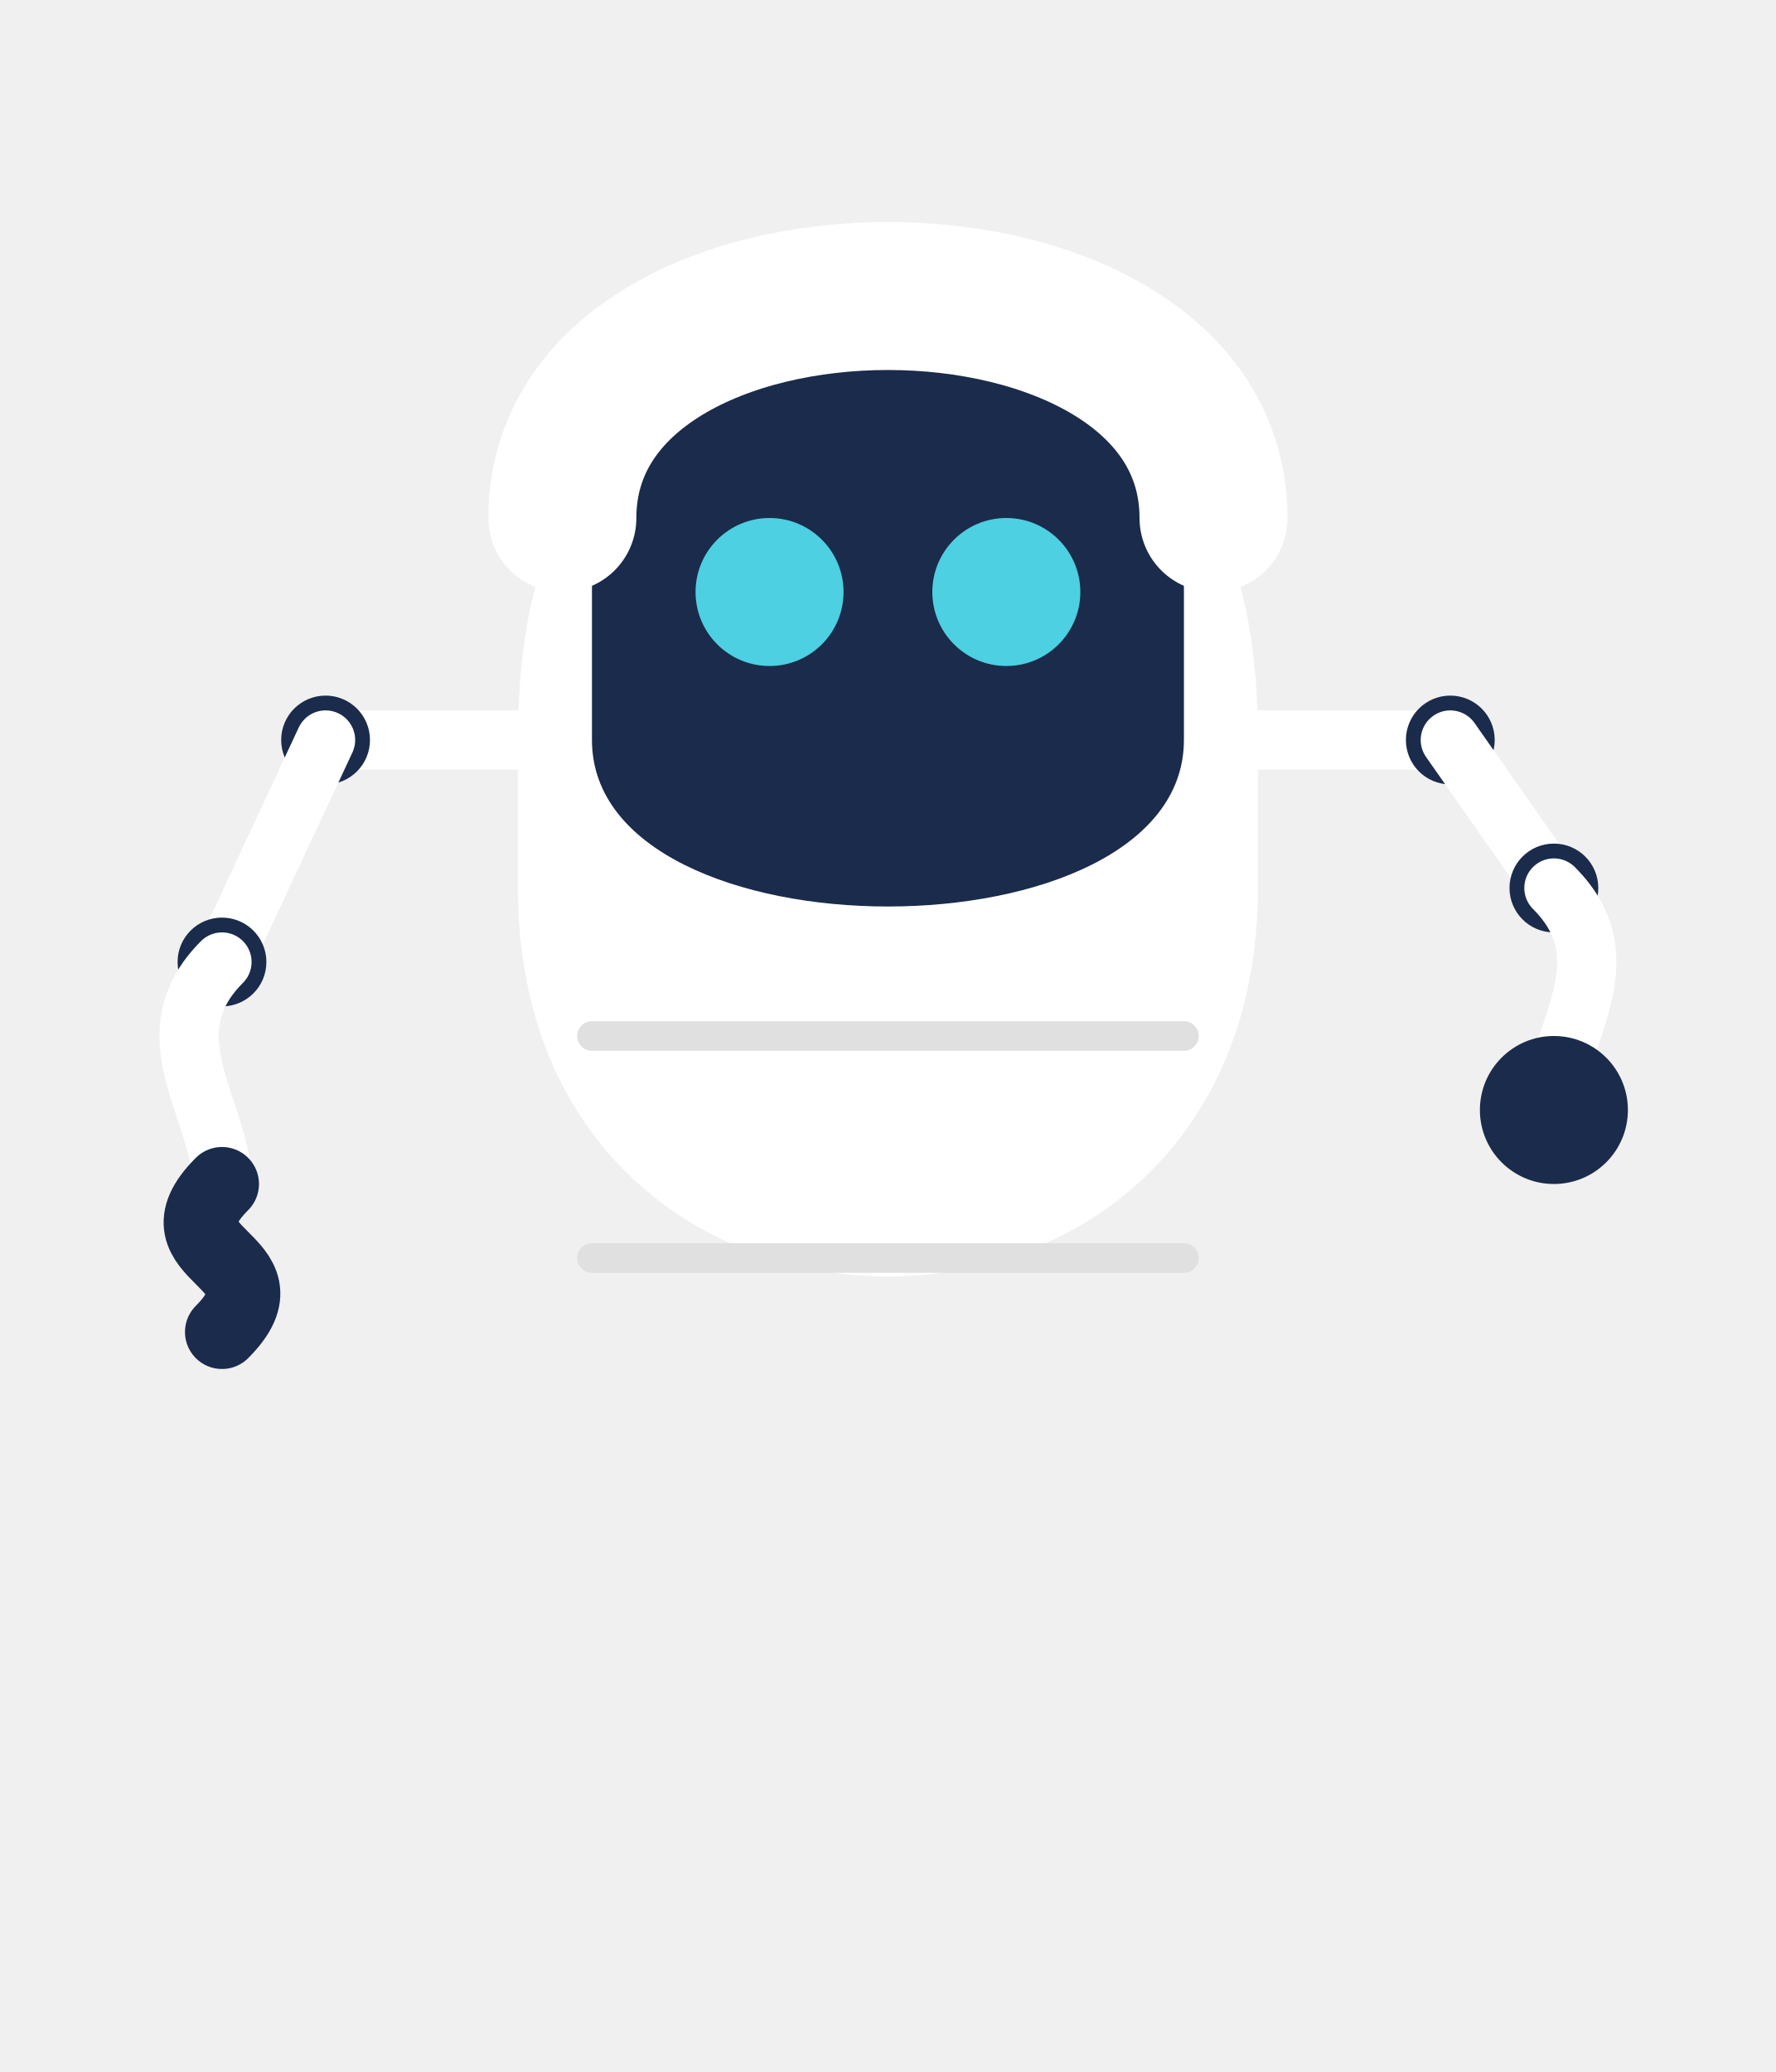
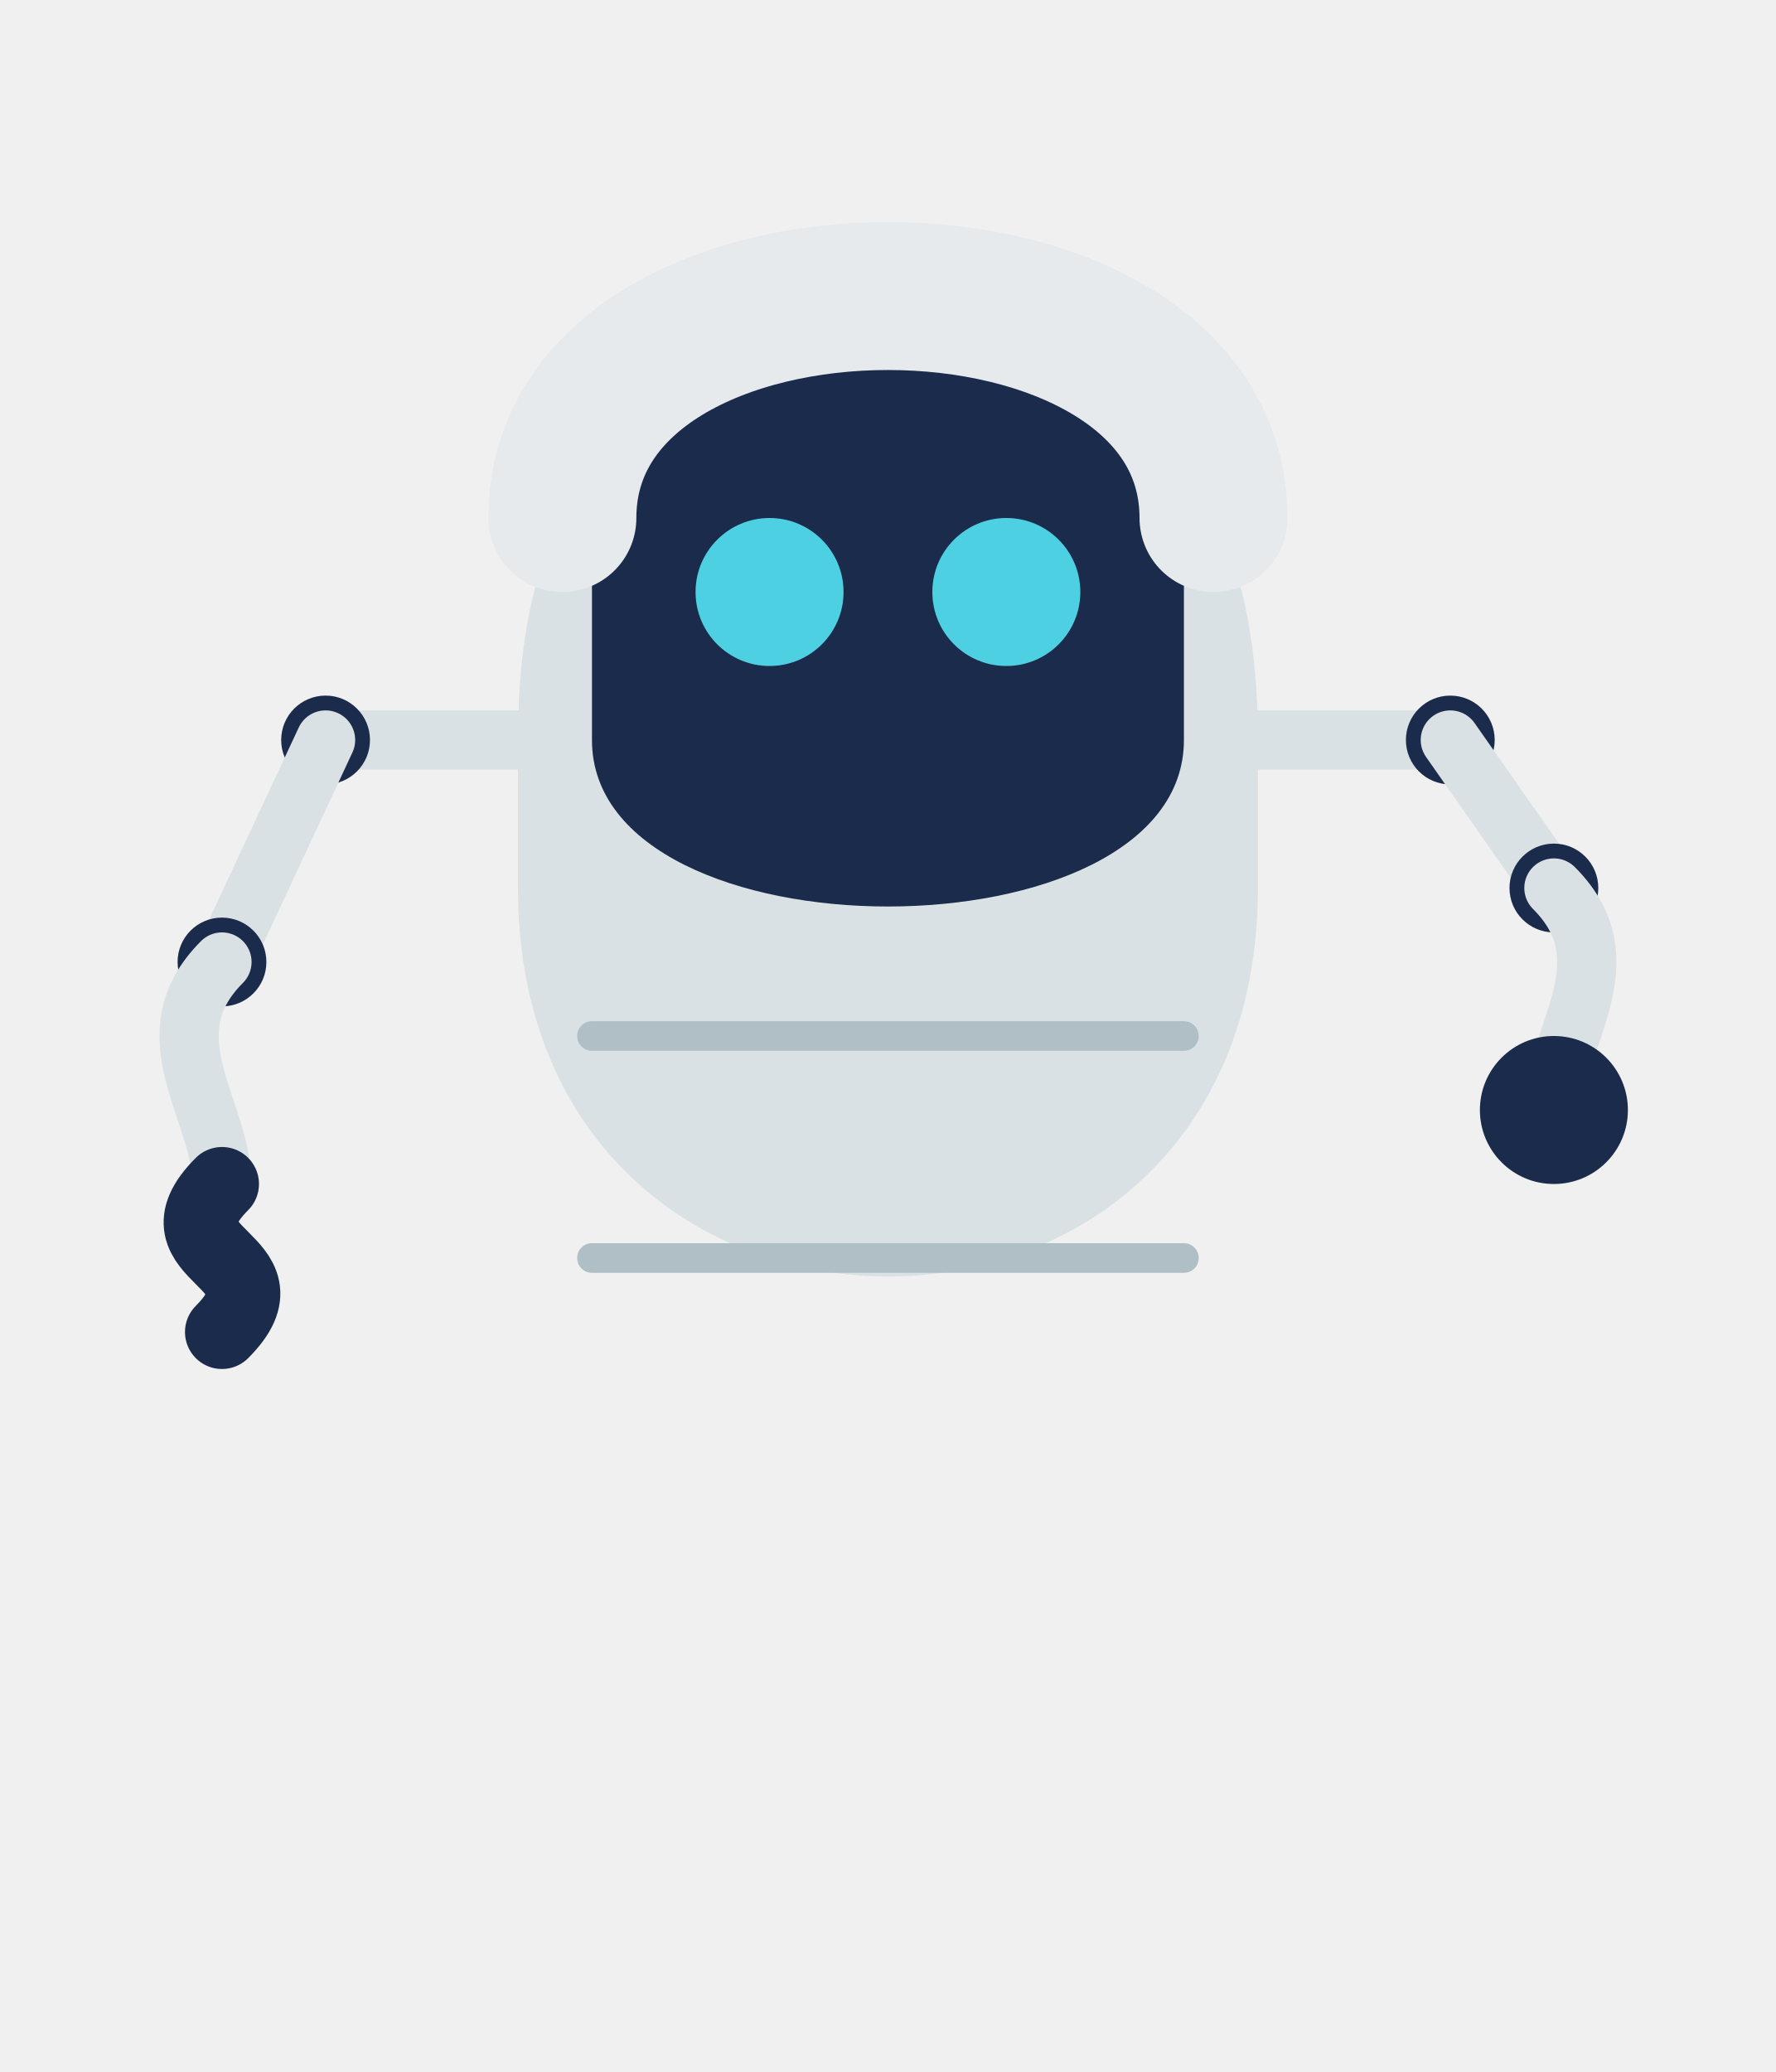
<svg xmlns="http://www.w3.org/2000/svg" width="120px" height="140px" viewBox="0 0 120 140" version="1.1">
  <g stroke="none" stroke-width="1" fill="none" fill-rule="evenodd">
-     <path d="M35,60 C35,95 85,95 85,60 L85,50 C85,30 75,25 60,25 C45,25 35,30 35,50 L35,60 Z" fill="#FFFFFF" />
-     <path d="M40,70 L80,70" stroke="#E0E0E0" stroke-width="2" stroke-linecap="round" />
-     <path d="M40,85 L80,85" stroke="#E0E0E0" stroke-width="2" stroke-linecap="round" />
+     <ellipse fill="#F0F0F0" cx="60" cy="130" rx="35" ry="6" />
+     <path d="M35,60 C35,95 85,95 85,60 L85,50 C85,30 75,25 60,25 C45,25 35,30 35,50 L35,60 Z" fill="#D9E1E4" />
+     <path d="M40,70 L80,70" stroke="#B0BEC5" stroke-width="2" stroke-linecap="round" />
+     <path d="M40,85 L80,85" stroke="#B0BEC5" stroke-width="2" stroke-linecap="round" />
    <path d="M40,35 C40,20 80,20 80,35 L80,50 C80,65 40,65 40,50 L40,35 Z" fill="#1A2B4B" />
-     <path d="M38,35 C38,15 82,15 82,35" stroke="#FFFFFF" stroke-width="10" stroke-linecap="round" />
+     <path d="M38,35 C38,15 82,15 82,35" stroke="#E6EAED" stroke-width="10" stroke-linecap="round" />
    <circle fill="#4DD0E1" cx="52" cy="40" r="5">
      <animate attributeName="opacity" values="1;0.7;1" dur="3s" repeatCount="indefinite" />
    </circle>
    <circle fill="#4DD0E1" cx="68" cy="40" r="5">
      <animate attributeName="opacity" values="1;0.7;1" dur="3s" repeatCount="indefinite" />
    </circle>
-     <line x1="35" y1="50" x2="22" y2="50" stroke="#FFFFFF" stroke-width="4" stroke-linecap="round" />
+     <line x1="35" y1="50" x2="22" y2="50" stroke="#D9E1E4" stroke-width="4" stroke-linecap="round" />
    <circle fill="#1A2B4B" cx="22" cy="50" r="3" />
-     <line x1="22" y1="50" x2="15" y2="65" stroke="#FFFFFF" stroke-width="4" stroke-linecap="round" />
+     <line x1="22" y1="50" x2="15" y2="65" stroke="#D9E1E4" stroke-width="4" stroke-linecap="round" />
    <circle fill="#1A2B4B" cx="15" cy="65" r="3" />
-     <path d="M15,65 C10,70 15,75 15,80" stroke="#FFFFFF" stroke-width="4" stroke-linecap="round" />
+     <path d="M15,65 C10,70 15,75 15,80" stroke="#D9E1E4" stroke-width="4" stroke-linecap="round" />
    <path d="M15,80 C10,85 20,85 15,90" stroke="#1A2B4B" stroke-width="5" stroke-linecap="round" />
-     <line x1="85" y1="50" x2="98" y2="50" stroke="#FFFFFF" stroke-width="4" stroke-linecap="round" />
+     <line x1="85" y1="50" x2="98" y2="50" stroke="#D9E1E4" stroke-width="4" stroke-linecap="round" />
    <circle fill="#1A2B4B" cx="98" cy="50" r="3" />
-     <line x1="98" y1="50" x2="105" y2="60" stroke="#FFFFFF" stroke-width="4" stroke-linecap="round" />
+     <line x1="98" y1="50" x2="105" y2="60" stroke="#D9E1E4" stroke-width="4" stroke-linecap="round" />
    <circle fill="#1A2B4B" cx="105" cy="60" r="3" />
-     <path d="M105,60 C110,65 105,70 105,75" stroke="#FFFFFF" stroke-width="4" stroke-linecap="round" />
+     <path d="M105,60 C110,65 105,70 105,75" stroke="#D9E1E4" stroke-width="4" stroke-linecap="round" />
    <circle fill="#1A2B4B" cx="105" cy="75" r="5" />
  </g>
</svg>
